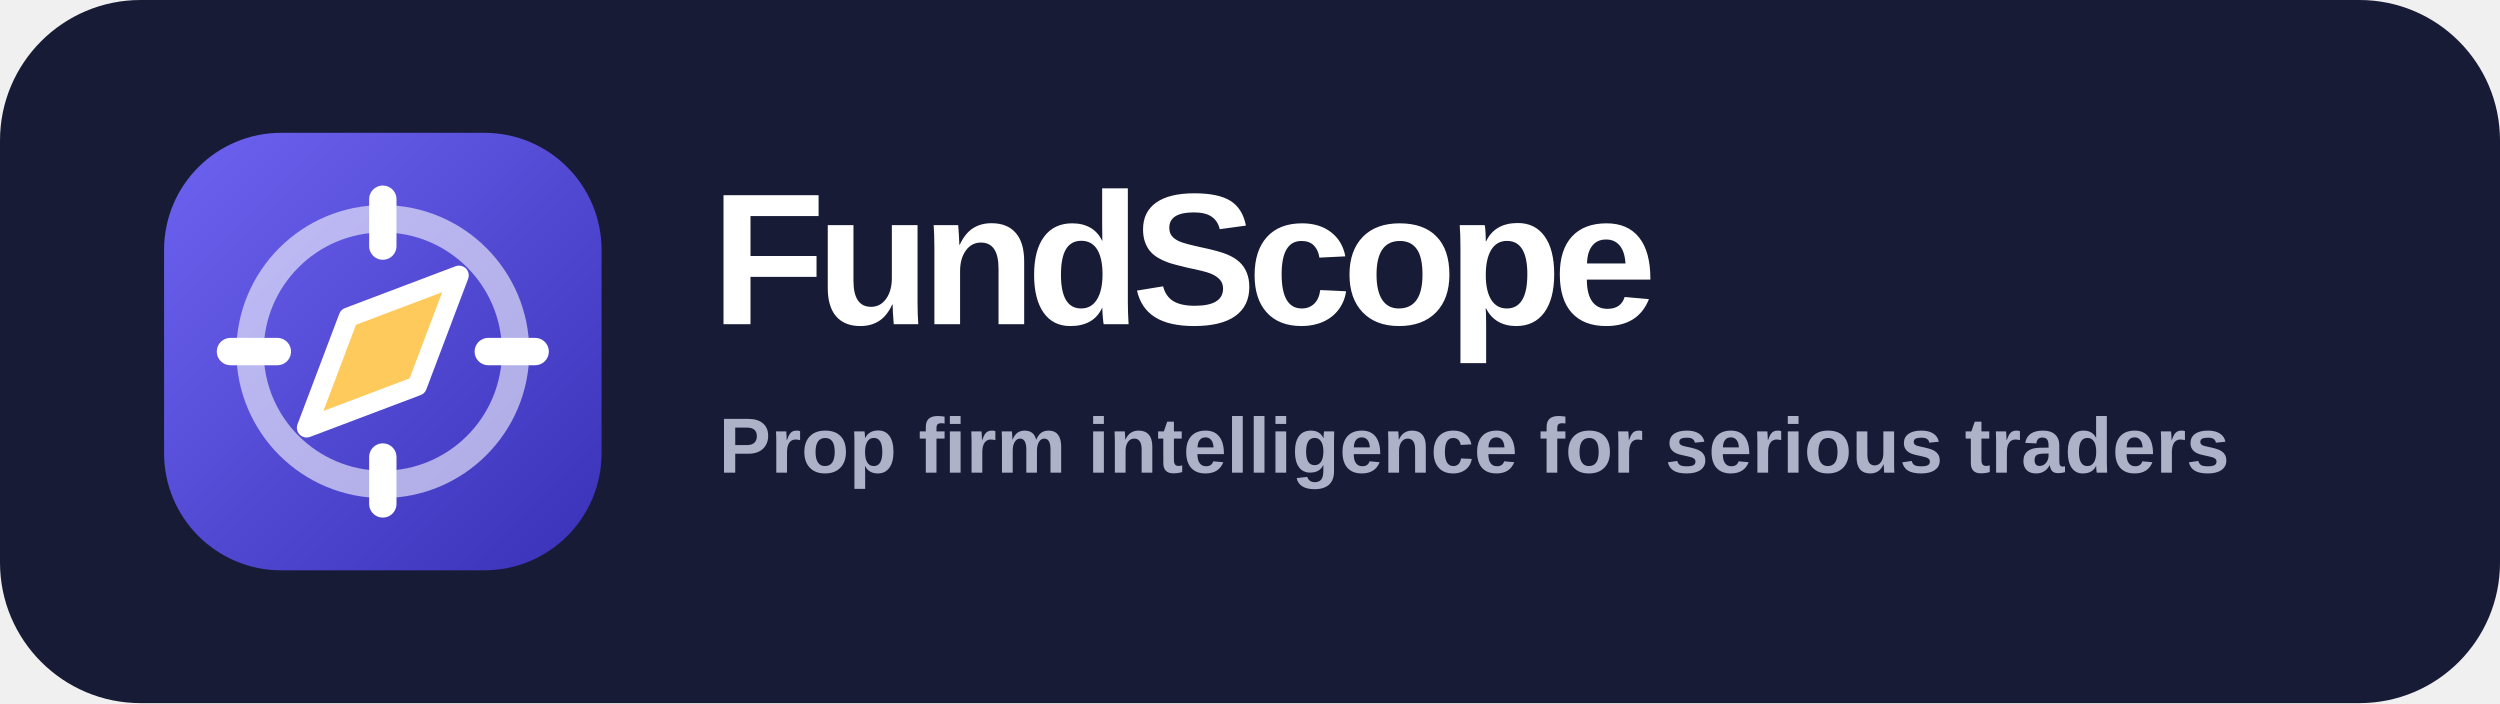
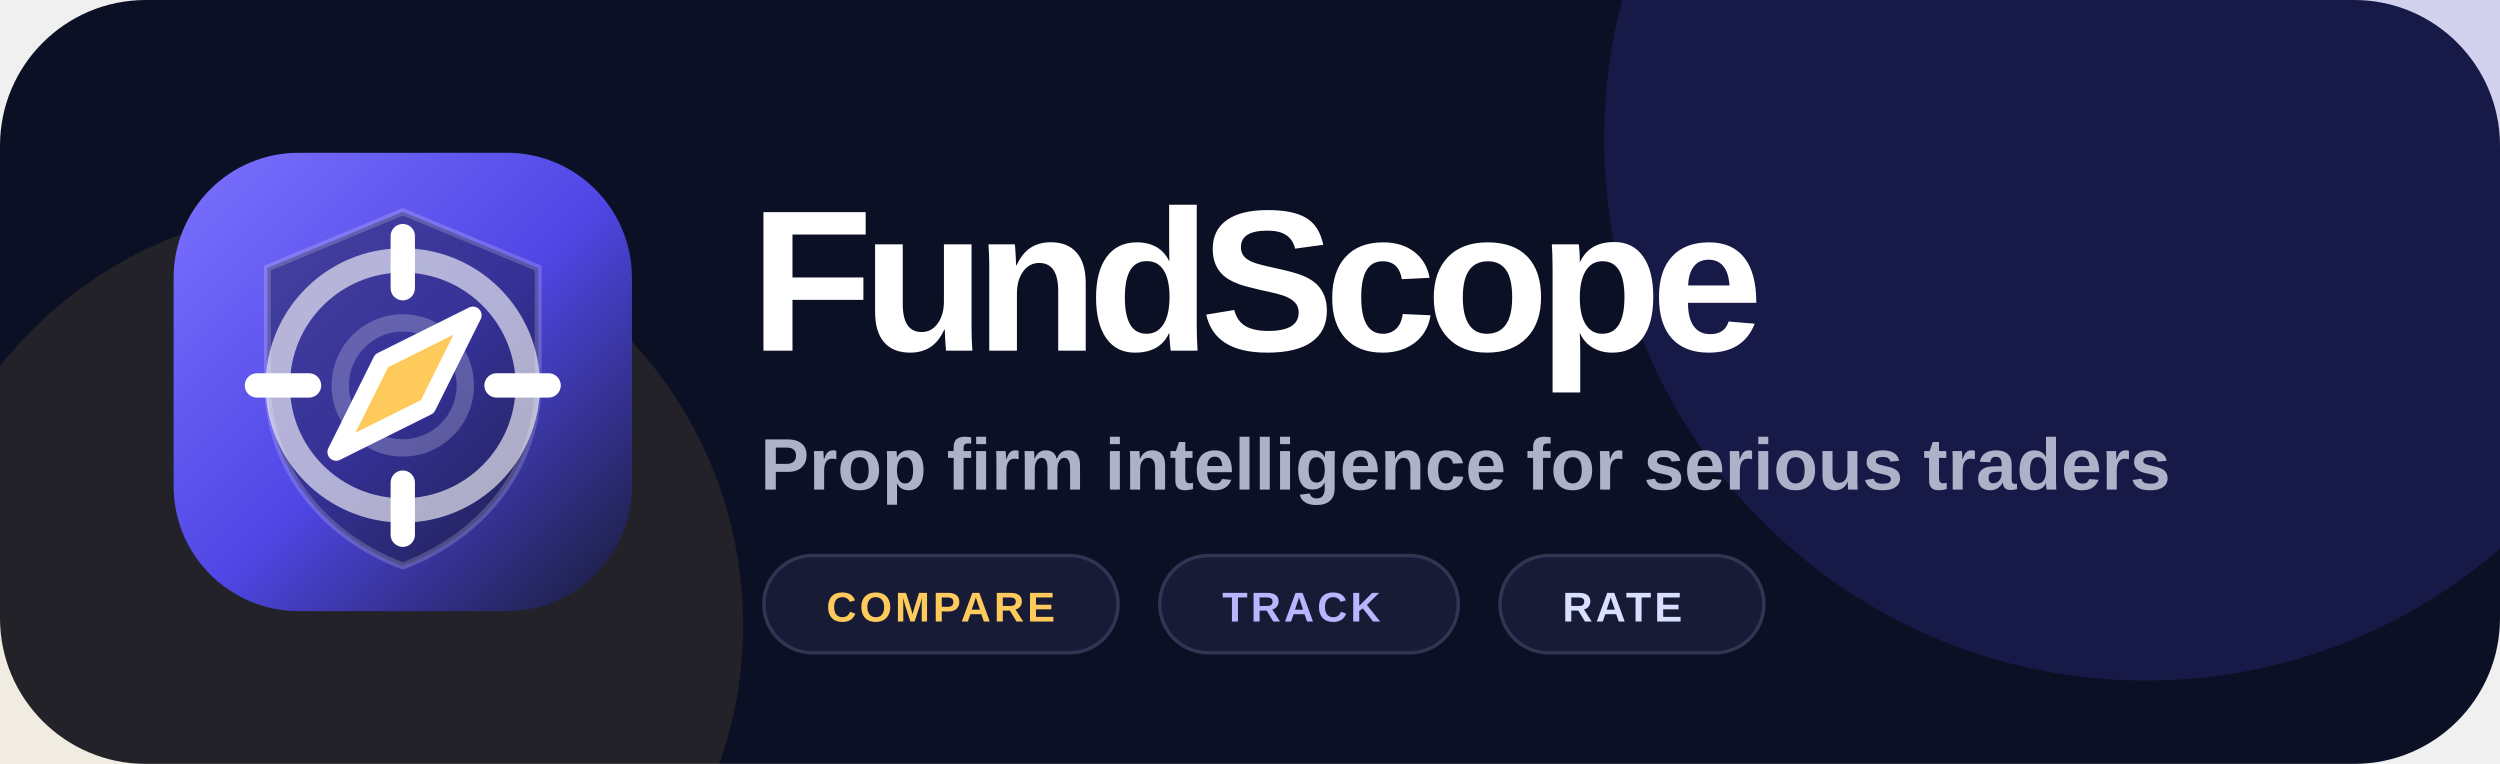
- <svg xmlns="http://www.w3.org/2000/svg" width="640" height="180" viewBox="0 0 640 180" fill="none" role="img" aria-labelledby="title desc">
-   <rect width="640" height="180" rx="36" fill="#171B35" />
-   <g transform="translate(42 34)">
-     <rect width="112" height="112" rx="30" fill="url(#markGradient)" />
-     <circle cx="56" cy="56" r="34" stroke="white" stroke-opacity=".58" stroke-width="7" />
-     <path d="M75.5 36.5 64.8 64.8 36.5 75.5 47.2 47.2 75.5 36.5Z" fill="#FFCA5C" stroke="white" stroke-width="5" stroke-linejoin="round" />
-     <path d="M56 17v12M56 83v12M17 56h12M83 56h12" stroke="white" stroke-width="7" stroke-linecap="round" />
+ <svg xmlns="http://www.w3.org/2000/svg" width="720" height="220" viewBox="0 0 720 220" fill="none" role="img" aria-labelledby="title desc">
+   <rect width="720" height="220" rx="42" fill="#0B1024" />
+   <circle cx="618" cy="40" r="156" fill="#4F46E5" opacity=".18" />
+   <circle cx="94" cy="180" r="120" fill="#FFCA5C" opacity=".1" />
+   <g transform="translate(50 44)">
+     <rect width="132" height="132" rx="36" fill="url(#tileGradient)" />
+     <path d="M66 17 105 33.2v32.4c0 25-16 44.7-39 53.4-23-8.7-39-28.4-39-53.4V33.2L66 17Z" fill="#11142A" fill-opacity=".42" stroke="white" stroke-opacity=".18" stroke-width="2" />
+     <circle cx="66" cy="67" r="36" stroke="white" stroke-opacity=".62" stroke-width="7" />
+     <circle cx="66" cy="67" r="18" stroke="white" stroke-opacity=".22" stroke-width="5" />
+     <path d="M86.2 46.8 73.1 73.1 46.8 86.2 59.9 59.9 86.2 46.8Z" fill="#FFCA5C" stroke="white" stroke-width="5" stroke-linejoin="round" />
+     <path d="M66 24v15M66 95v15M24 67h15M93 67h15" stroke="white" stroke-width="7" stroke-linecap="round" />
  </g>
-   <text x="182" y="83" fill="white" font-family="Manrope, Arial, sans-serif" font-size="48" font-weight="800" letter-spacing="-2.4">FundScope</text>
-   <text x="184" y="121" fill="#ADB2C8" font-family="DM Sans, Arial, sans-serif" font-size="20" font-weight="600">Prop firm intelligence for serious traders</text>
+   <text x="216" y="101" fill="white" font-family="Manrope, Arial, sans-serif" font-size="58" font-weight="800" letter-spacing="-3">FundScope</text>
+   <text x="219" y="141" fill="#ADB2C8" font-family="DM Sans, Arial, sans-serif" font-size="21" font-weight="700">Prop firm intelligence for serious traders</text>
+   <g transform="translate(220 160)">
+     <rect width="102" height="28" rx="14" fill="#171B35" stroke="#303552" />
+     <text x="18" y="19" fill="#FFCA5C" font-family="DM Sans, Arial, sans-serif" font-size="12" font-weight="800" letter-spacing=".9">COMPARE</text>
+     <rect x="114" width="86" height="28" rx="14" fill="#171B35" stroke="#303552" />
+     <text x="132" y="19" fill="#B9B5FF" font-family="DM Sans, Arial, sans-serif" font-size="12" font-weight="800" letter-spacing=".9">TRACK</text>
+     <rect x="212" width="76" height="28" rx="14" fill="#171B35" stroke="#303552" />
+     <text x="230" y="19" fill="#D9E0FF" font-family="DM Sans, Arial, sans-serif" font-size="12" font-weight="800" letter-spacing=".9">RATE</text>
+   </g>
  <defs>
-     <linearGradient id="markGradient" x1="0" y1="0" x2="112" y2="112" gradientUnits="userSpaceOnUse">
-       <stop stop-color="#6D63F1" />
-       <stop offset="1" stop-color="#3931B7" />
+     <linearGradient id="tileGradient" x1="0" y1="0" x2="132" y2="132" gradientUnits="userSpaceOnUse">
+       <stop stop-color="#7C72FF" />
+       <stop offset=".52" stop-color="#4F46E5" />
+       <stop offset="1" stop-color="#171B35" />
    </linearGradient>
  </defs>
</svg>
